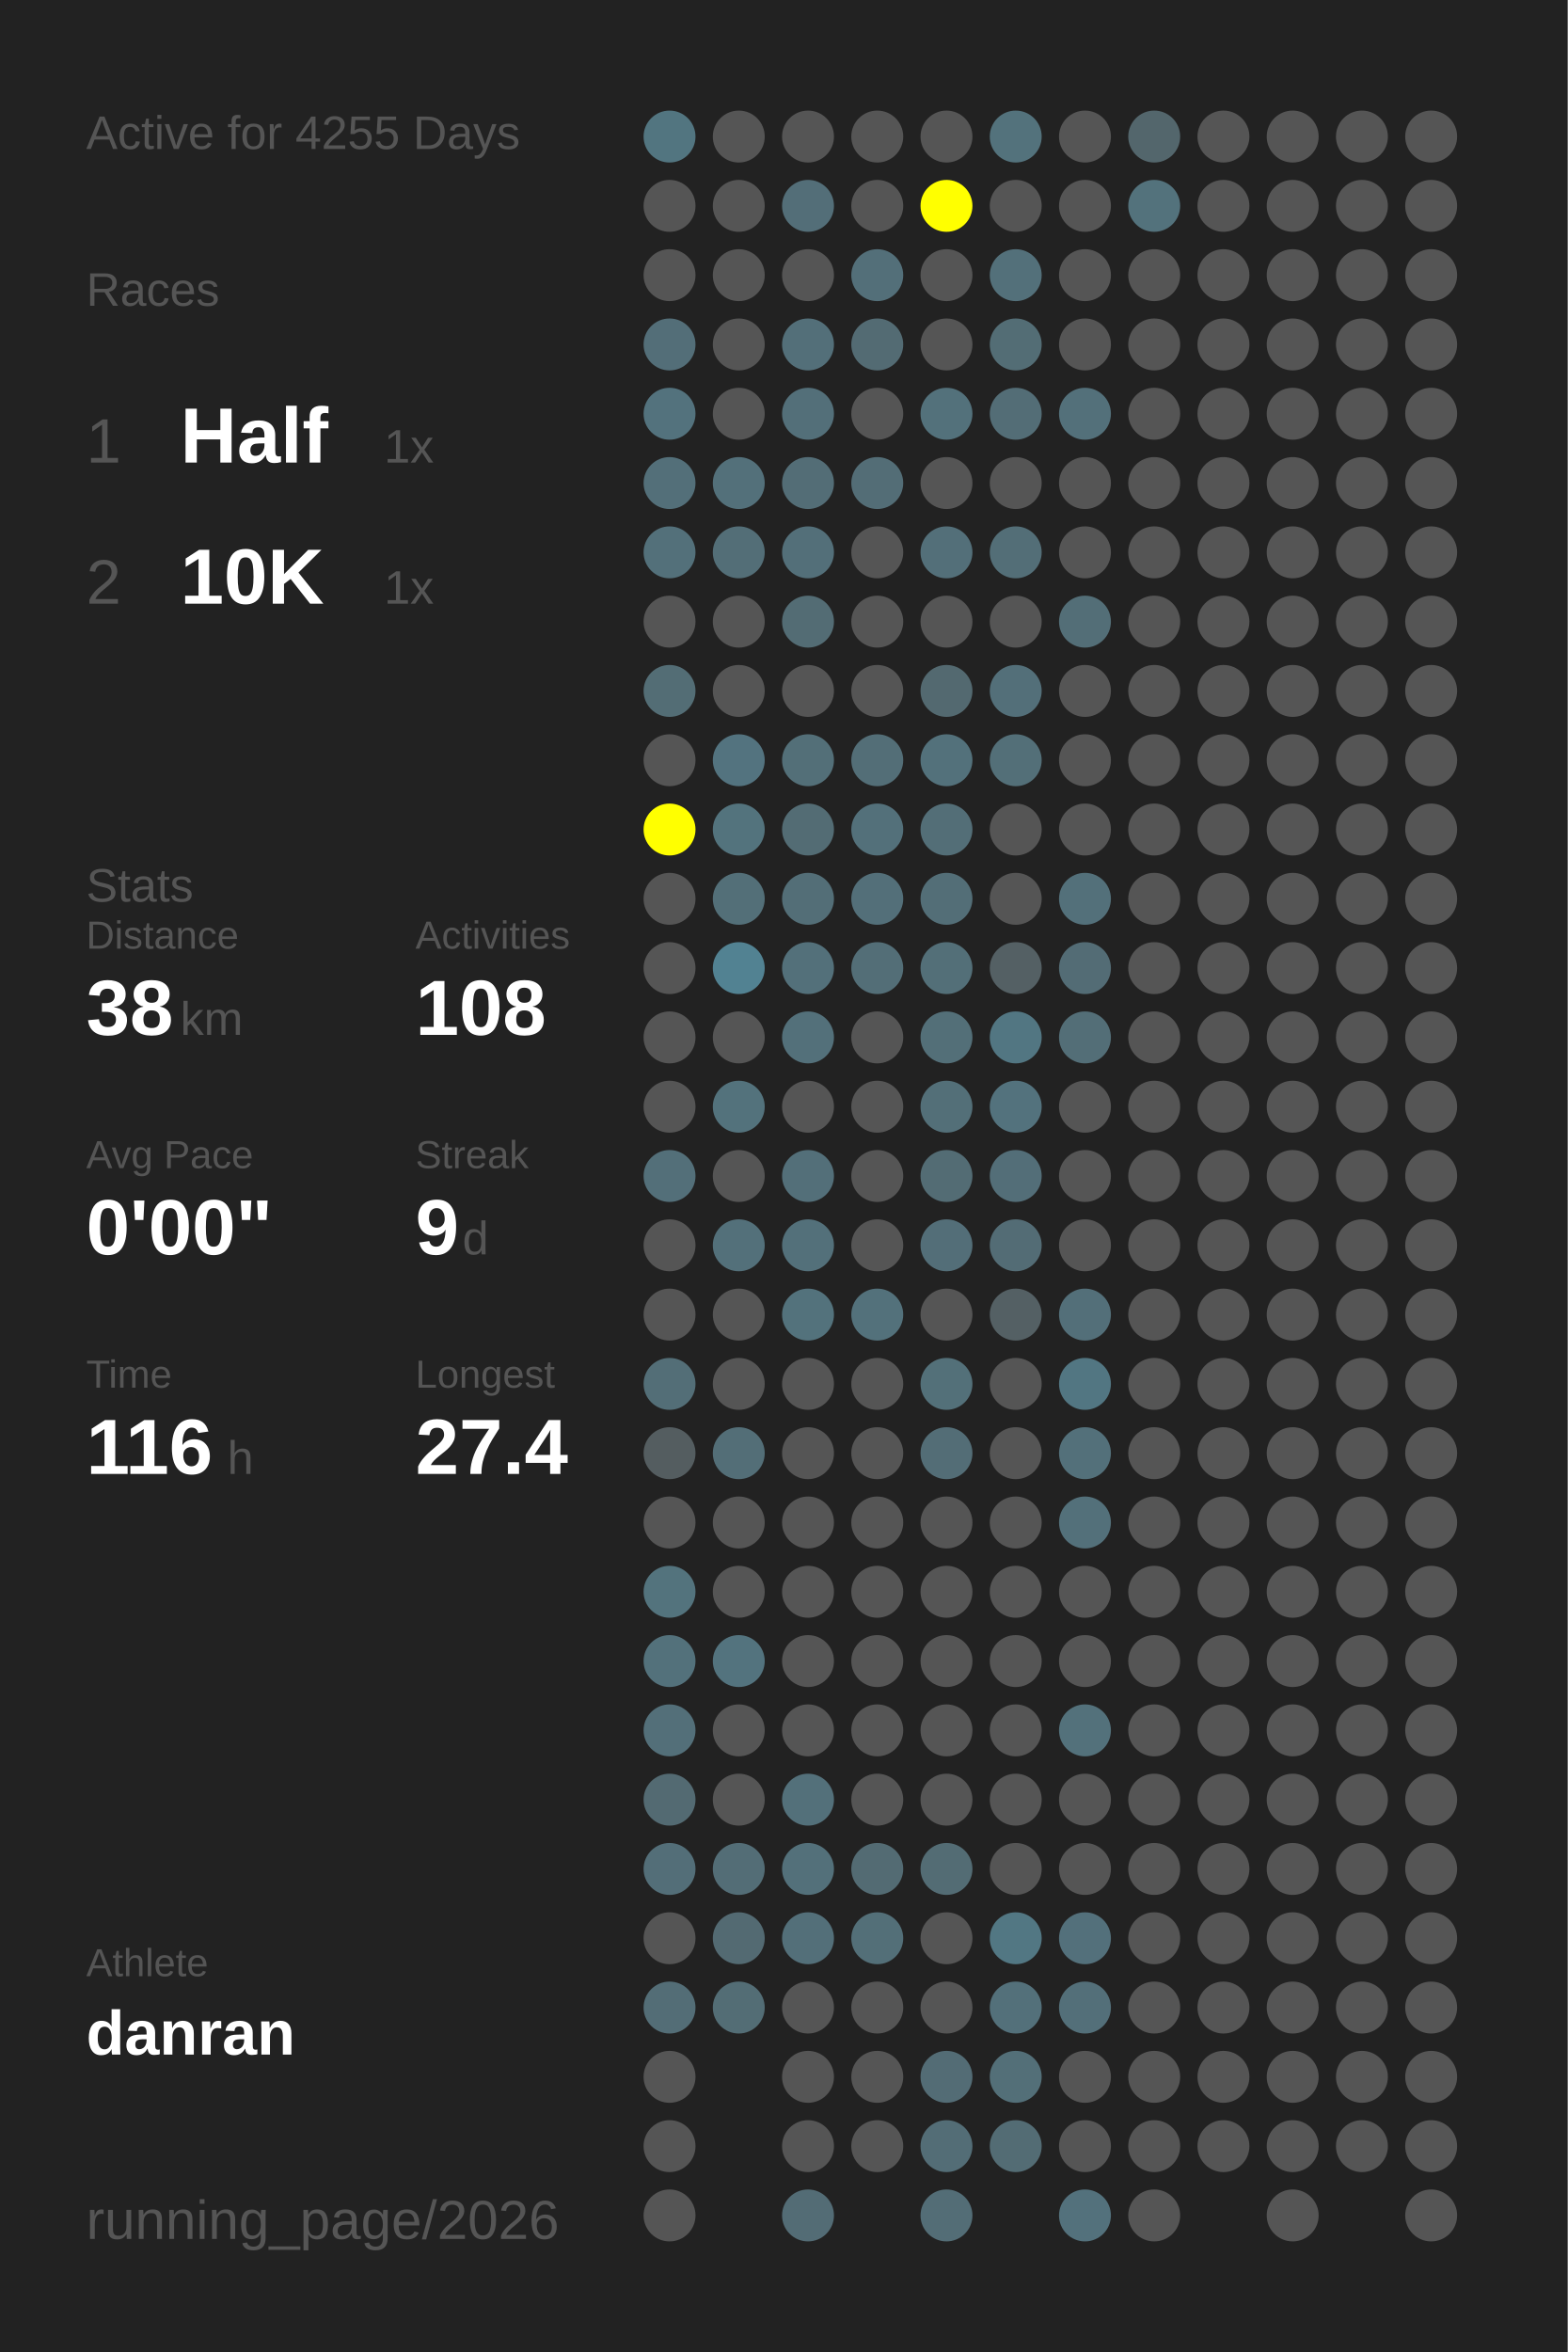
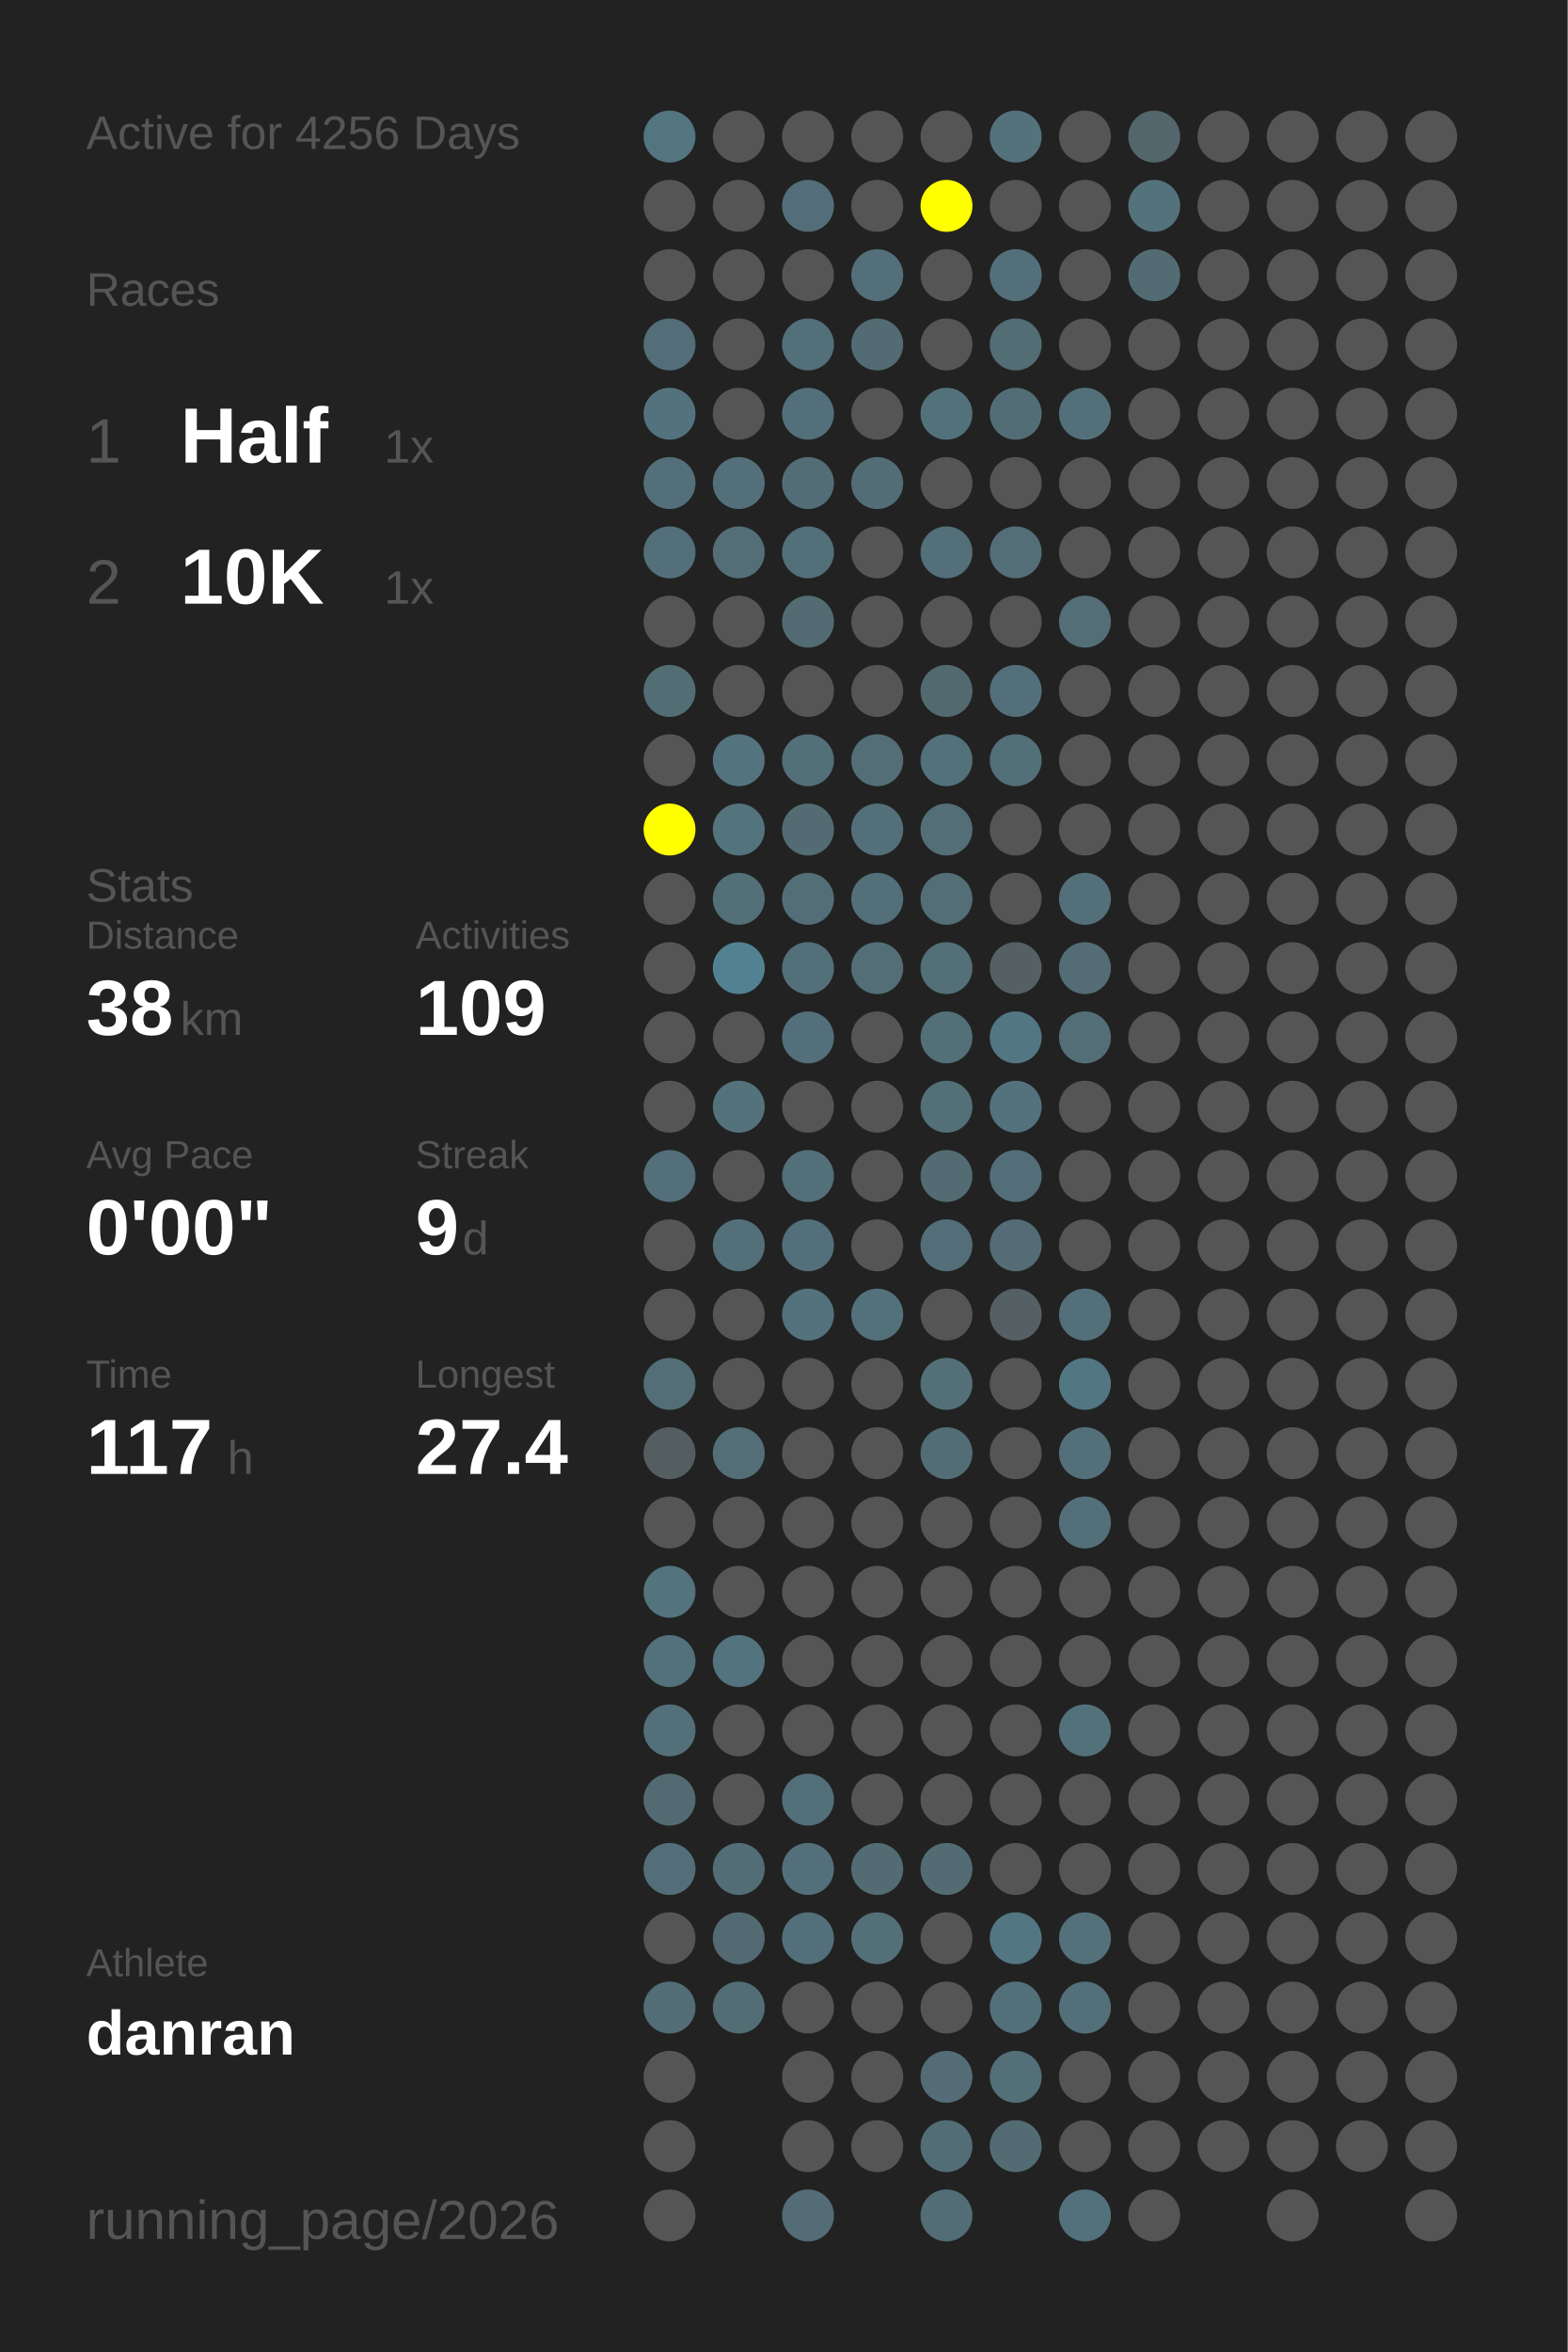
<svg xmlns="http://www.w3.org/2000/svg" baseProfile="full" height="300mm" version="1.1" viewBox="0,0,200,300" width="200mm">
  <defs />
  <rect fill="#222222" height="300" width="200" x="0" y="0" />
-   <text fill="#555555" style="font-size:6px; font-family:Arial;" x="11" y="19">Active for 4255 Days</text>
+   <text fill="#555555" style="font-size:6px; font-family:Arial;" x="11" y="19">Active for 4256 Days</text>
  <text fill="#555555" style="font-size:6px; font-family:Arial;" x="11" y="39">Races</text>
  <text fill="#555555" style="font-size:8px; font-family:Arial;" x="11" y="59">1</text>
  <text fill="#FFFFFF" style="font-size:10px; font-family:Arial; font-weight:bold;" x="23" y="59">Half</text>
  <text fill="#555555" style="font-size:6px; font-family:Arial;" x="49" y="59">1x</text>
  <text fill="#555555" style="font-size:8px; font-family:Arial;" x="11" y="77">2</text>
  <text fill="#FFFFFF" style="font-size:10px; font-family:Arial; font-weight:bold;" x="23" y="77">10K</text>
  <text fill="#555555" style="font-size:6px; font-family:Arial;" x="49" y="77">1x</text>
  <text fill="#555555" style="font-size:6px; font-family:Arial;" x="11" y="115">Stats</text>
  <text fill="#555555" style="font-size:5px; font-family:Arial;" x="11" y="121">Distance</text>
  <text fill="#FFFFFF" style="font-size:10px; font-family:Arial; font-weight:bold;" x="11" y="132">38</text>
  <text fill="#555555" style="font-size:6px; font-family:Arial;" x="23" y="132">km</text>
  <text fill="#555555" style="font-size:5px; font-family:Arial;" x="53" y="121">Activities</text>
-   <text fill="#FFFFFF" style="font-size:10px; font-family:Arial; font-weight:bold;" x="53" y="132">108</text>
+   <text fill="#FFFFFF" style="font-size:10px; font-family:Arial; font-weight:bold;" x="53" y="132">109</text>
  <text fill="#555555" style="font-size:5px; font-family:Arial;" x="11" y="149">Avg Pace</text>
  <text fill="#FFFFFF" style="font-size:10px; font-family:Arial; font-weight:bold;" x="11" y="160">0'00"</text>
  <text fill="#555555" style="font-size:5px; font-family:Arial;" x="53" y="149">Streak</text>
  <text fill="#FFFFFF" style="font-size:10px; font-family:Arial; font-weight:bold;" x="53" y="160">9</text>
  <text fill="#555555" style="font-size:6px; font-family:Arial;" x="59" y="160">d</text>
  <text fill="#555555" style="font-size:5px; font-family:Arial;" x="11" y="177">Time</text>
-   <text fill="#FFFFFF" style="font-size:10px; font-family:Arial; font-weight:bold;" x="11" y="188">116</text>
+   <text fill="#FFFFFF" style="font-size:10px; font-family:Arial; font-weight:bold;" x="11" y="188">117</text>
  <text fill="#555555" style="font-size:6px; font-family:Arial;" x="29" y="188">h</text>
  <text fill="#555555" style="font-size:5px; font-family:Arial;" x="53" y="177">Longest</text>
  <text fill="#FFFFFF" style="font-size:10px; font-family:Arial; font-weight:bold;" x="53" y="188">27.4</text>
  <text fill="#555555" style="font-size:5px; font-family:Arial;" x="11" y="252.065">Athlete</text>
  <text fill="#FFFFFF" style="font-size:8px; font-family:Arial; font-weight:bold;" x="11" y="262.065">danran</text>
  <text fill="#555555" style="font-size:7px; font-family:Arial;" x="11" y="285.581">running_page/2026</text>
  <circle cx="85.417" cy="17.419" fill="#527580" r="3.312" />
  <circle cx="85.417" cy="26.258" fill="#555555" r="3.312" />
  <circle cx="85.417" cy="35.097" fill="#555555" r="3.312" />
  <circle cx="85.417" cy="43.935" fill="#536e78" r="3.312" />
  <circle cx="85.417" cy="52.774" fill="#53727d" r="3.312" />
  <circle cx="85.417" cy="61.613" fill="#536f79" r="3.312" />
  <circle cx="85.417" cy="70.452" fill="#53707a" r="3.312" />
  <circle cx="85.417" cy="79.29" fill="#555555" r="3.312" />
  <circle cx="85.417" cy="88.129" fill="#536d75" r="3.312" />
  <circle cx="85.417" cy="96.968" fill="#555555" r="3.312" />
  <circle cx="85.417" cy="105.806" fill="#FFFF00" r="3.312" />
  <circle cx="85.417" cy="114.645" fill="#555555" r="3.312" />
  <circle cx="85.417" cy="123.484" fill="#555555" r="3.312" />
  <circle cx="85.417" cy="132.323" fill="#555555" r="3.312" />
  <circle cx="85.417" cy="141.161" fill="#555555" r="3.312" />
  <circle cx="85.417" cy="150" fill="#536f79" r="3.312" />
  <circle cx="85.417" cy="158.839" fill="#555555" r="3.312" />
  <circle cx="85.417" cy="167.677" fill="#555555" r="3.312" />
  <circle cx="85.417" cy="176.516" fill="#536e77" r="3.312" />
  <circle cx="85.417" cy="185.355" fill="#545d60" r="3.312" />
  <circle cx="85.417" cy="194.194" fill="#555555" r="3.312" />
  <circle cx="85.417" cy="203.032" fill="#53737d" r="3.312" />
  <circle cx="85.417" cy="211.871" fill="#53717b" r="3.312" />
  <circle cx="85.417" cy="220.71" fill="#536f79" r="3.312" />
  <circle cx="85.417" cy="229.548" fill="#536a72" r="3.312" />
  <circle cx="85.417" cy="238.387" fill="#536e78" r="3.312" />
  <circle cx="85.417" cy="247.226" fill="#555555" r="3.312" />
  <circle cx="85.417" cy="256.065" fill="#536d76" r="3.312" />
  <circle cx="85.417" cy="264.903" fill="#555555" r="3.312" />
  <circle cx="85.417" cy="273.742" fill="#555555" r="3.312" />
  <circle cx="85.417" cy="282.581" fill="#555555" r="3.312" />
  <circle cx="94.25" cy="17.419" fill="#555555" r="3.312" />
  <circle cx="94.25" cy="26.258" fill="#555555" r="3.312" />
  <circle cx="94.25" cy="35.097" fill="#555555" r="3.312" />
  <circle cx="94.25" cy="43.935" fill="#555555" r="3.312" />
  <circle cx="94.25" cy="52.774" fill="#555555" r="3.312" />
  <circle cx="94.25" cy="61.613" fill="#53707a" r="3.312" />
  <circle cx="94.25" cy="70.452" fill="#536e77" r="3.312" />
  <circle cx="94.25" cy="79.29" fill="#555555" r="3.312" />
  <circle cx="94.25" cy="88.129" fill="#555555" r="3.312" />
  <circle cx="94.25" cy="96.968" fill="#53737f" r="3.312" />
  <circle cx="94.25" cy="105.806" fill="#53737d" r="3.312" />
  <circle cx="94.25" cy="114.645" fill="#536f78" r="3.312" />
  <circle cx="94.25" cy="123.484" fill="#528292" r="3.312" />
  <circle cx="94.25" cy="132.323" fill="#555555" r="3.312" />
  <circle cx="94.25" cy="141.161" fill="#53727c" r="3.312" />
  <circle cx="94.25" cy="150" fill="#555555" r="3.312" />
  <circle cx="94.25" cy="158.839" fill="#53707a" r="3.312" />
  <circle cx="94.25" cy="167.677" fill="#555555" r="3.312" />
  <circle cx="94.25" cy="176.516" fill="#555555" r="3.312" />
  <circle cx="94.25" cy="185.355" fill="#536e77" r="3.312" />
  <circle cx="94.25" cy="194.194" fill="#555555" r="3.312" />
  <circle cx="94.25" cy="203.032" fill="#555555" r="3.312" />
  <circle cx="94.25" cy="211.871" fill="#53737e" r="3.312" />
  <circle cx="94.25" cy="220.71" fill="#555555" r="3.312" />
  <circle cx="94.25" cy="229.548" fill="#555555" r="3.312" />
  <circle cx="94.25" cy="238.387" fill="#536d76" r="3.312" />
  <circle cx="94.25" cy="247.226" fill="#536a72" r="3.312" />
  <circle cx="94.25" cy="256.065" fill="#536d75" r="3.312" />
  <circle cx="103.083" cy="17.419" fill="#555555" r="3.312" />
  <circle cx="103.083" cy="26.258" fill="#536e78" r="3.312" />
  <circle cx="103.083" cy="35.097" fill="#555555" r="3.312" />
  <circle cx="103.083" cy="43.935" fill="#536f79" r="3.312" />
  <circle cx="103.083" cy="52.774" fill="#536f79" r="3.312" />
  <circle cx="103.083" cy="61.613" fill="#536d76" r="3.312" />
  <circle cx="103.083" cy="70.452" fill="#536f79" r="3.312" />
  <circle cx="103.083" cy="79.29" fill="#536c74" r="3.312" />
  <circle cx="103.083" cy="88.129" fill="#555555" r="3.312" />
  <circle cx="103.083" cy="96.968" fill="#536f78" r="3.312" />
  <circle cx="103.083" cy="105.806" fill="#536c74" r="3.312" />
  <circle cx="103.083" cy="114.645" fill="#536e77" r="3.312" />
  <circle cx="103.083" cy="123.484" fill="#53707a" r="3.312" />
  <circle cx="103.083" cy="132.323" fill="#53707a" r="3.312" />
  <circle cx="103.083" cy="141.161" fill="#555555" r="3.312" />
  <circle cx="103.083" cy="150" fill="#536f79" r="3.312" />
  <circle cx="103.083" cy="158.839" fill="#53707a" r="3.312" />
  <circle cx="103.083" cy="167.677" fill="#53727c" r="3.312" />
  <circle cx="103.083" cy="176.516" fill="#555555" r="3.312" />
  <circle cx="103.083" cy="185.355" fill="#555555" r="3.312" />
  <circle cx="103.083" cy="194.194" fill="#555555" r="3.312" />
  <circle cx="103.083" cy="203.032" fill="#555555" r="3.312" />
  <circle cx="103.083" cy="211.871" fill="#555555" r="3.312" />
  <circle cx="103.083" cy="220.71" fill="#555555" r="3.312" />
  <circle cx="103.083" cy="229.548" fill="#53707a" r="3.312" />
  <circle cx="103.083" cy="238.387" fill="#53707a" r="3.312" />
  <circle cx="103.083" cy="247.226" fill="#536f79" r="3.312" />
  <circle cx="103.083" cy="256.065" fill="#555555" r="3.312" />
  <circle cx="103.083" cy="264.903" fill="#555555" r="3.312" />
  <circle cx="103.083" cy="273.742" fill="#555555" r="3.312" />
  <circle cx="103.083" cy="282.581" fill="#536c75" r="3.312" />
  <circle cx="111.917" cy="17.419" fill="#555555" r="3.312" />
  <circle cx="111.917" cy="26.258" fill="#555555" r="3.312" />
  <circle cx="111.917" cy="35.097" fill="#536f79" r="3.312" />
  <circle cx="111.917" cy="43.935" fill="#536b73" r="3.312" />
  <circle cx="111.917" cy="52.774" fill="#555555" r="3.312" />
  <circle cx="111.917" cy="61.613" fill="#536d76" r="3.312" />
  <circle cx="111.917" cy="70.452" fill="#555555" r="3.312" />
  <circle cx="111.917" cy="79.29" fill="#555555" r="3.312" />
  <circle cx="111.917" cy="88.129" fill="#555555" r="3.312" />
  <circle cx="111.917" cy="96.968" fill="#536e77" r="3.312" />
  <circle cx="111.917" cy="105.806" fill="#53707a" r="3.312" />
  <circle cx="111.917" cy="114.645" fill="#536f79" r="3.312" />
  <circle cx="111.917" cy="123.484" fill="#536e77" r="3.312" />
  <circle cx="111.917" cy="132.323" fill="#555555" r="3.312" />
  <circle cx="111.917" cy="141.161" fill="#555555" r="3.312" />
  <circle cx="111.917" cy="150" fill="#555555" r="3.312" />
  <circle cx="111.917" cy="158.839" fill="#555555" r="3.312" />
  <circle cx="111.917" cy="167.677" fill="#53717b" r="3.312" />
  <circle cx="111.917" cy="176.516" fill="#555555" r="3.312" />
  <circle cx="111.917" cy="185.355" fill="#555555" r="3.312" />
  <circle cx="111.917" cy="194.194" fill="#555555" r="3.312" />
  <circle cx="111.917" cy="203.032" fill="#555555" r="3.312" />
  <circle cx="111.917" cy="211.871" fill="#555555" r="3.312" />
  <circle cx="111.917" cy="220.71" fill="#555555" r="3.312" />
  <circle cx="111.917" cy="229.548" fill="#555555" r="3.312" />
  <circle cx="111.917" cy="238.387" fill="#536b73" r="3.312" />
  <circle cx="111.917" cy="247.226" fill="#536f78" r="3.312" />
  <circle cx="111.917" cy="256.065" fill="#555555" r="3.312" />
  <circle cx="111.917" cy="264.903" fill="#555555" r="3.312" />
  <circle cx="111.917" cy="273.742" fill="#555555" r="3.312" />
  <circle cx="120.75" cy="17.419" fill="#555555" r="3.312" />
  <circle cx="120.75" cy="26.258" fill="#FFFF00" r="3.312" />
  <circle cx="120.75" cy="35.097" fill="#555555" r="3.312" />
  <circle cx="120.75" cy="43.935" fill="#555555" r="3.312" />
  <circle cx="120.75" cy="52.774" fill="#53717b" r="3.312" />
  <circle cx="120.75" cy="61.613" fill="#555555" r="3.312" />
  <circle cx="120.75" cy="70.452" fill="#536f79" r="3.312" />
  <circle cx="120.75" cy="79.29" fill="#555555" r="3.312" />
  <circle cx="120.75" cy="88.129" fill="#536970" r="3.312" />
  <circle cx="120.75" cy="96.968" fill="#53717b" r="3.312" />
  <circle cx="120.75" cy="105.806" fill="#536e77" r="3.312" />
  <circle cx="120.75" cy="114.645" fill="#536e77" r="3.312" />
  <circle cx="120.75" cy="123.484" fill="#536f78" r="3.312" />
  <circle cx="120.75" cy="132.323" fill="#536f78" r="3.312" />
  <circle cx="120.75" cy="141.161" fill="#536f78" r="3.312" />
  <circle cx="120.75" cy="150" fill="#536c74" r="3.312" />
  <circle cx="120.75" cy="158.839" fill="#536e78" r="3.312" />
  <circle cx="120.75" cy="167.677" fill="#555555" r="3.312" />
  <circle cx="120.75" cy="176.516" fill="#537079" r="3.312" />
  <circle cx="120.75" cy="185.355" fill="#536d76" r="3.312" />
  <circle cx="120.75" cy="194.194" fill="#555555" r="3.312" />
  <circle cx="120.75" cy="203.032" fill="#555555" r="3.312" />
  <circle cx="120.75" cy="211.871" fill="#555555" r="3.312" />
  <circle cx="120.75" cy="220.71" fill="#555555" r="3.312" />
  <circle cx="120.75" cy="229.548" fill="#555555" r="3.312" />
  <circle cx="120.75" cy="238.387" fill="#536c74" r="3.312" />
  <circle cx="120.75" cy="247.226" fill="#555555" r="3.312" />
  <circle cx="120.75" cy="256.065" fill="#555555" r="3.312" />
  <circle cx="120.75" cy="264.903" fill="#536c75" r="3.312" />
  <circle cx="120.75" cy="273.742" fill="#536d76" r="3.312" />
  <circle cx="120.75" cy="282.581" fill="#536d76" r="3.312" />
  <circle cx="129.583" cy="17.419" fill="#53727c" r="3.312" />
  <circle cx="129.583" cy="26.258" fill="#555555" r="3.312" />
  <circle cx="129.583" cy="35.097" fill="#53707a" r="3.312" />
  <circle cx="129.583" cy="43.935" fill="#536d75" r="3.312" />
  <circle cx="129.583" cy="52.774" fill="#536d76" r="3.312" />
  <circle cx="129.583" cy="61.613" fill="#555555" r="3.312" />
  <circle cx="129.583" cy="70.452" fill="#536e77" r="3.312" />
  <circle cx="129.583" cy="79.29" fill="#555555" r="3.312" />
  <circle cx="129.583" cy="88.129" fill="#536f79" r="3.312" />
  <circle cx="129.583" cy="96.968" fill="#536f78" r="3.312" />
  <circle cx="129.583" cy="105.806" fill="#555555" r="3.312" />
  <circle cx="129.583" cy="114.645" fill="#555555" r="3.312" />
  <circle cx="129.583" cy="123.484" fill="#546064" r="3.312" />
  <circle cx="129.583" cy="132.323" fill="#527682" r="3.312" />
  <circle cx="129.583" cy="141.161" fill="#53727d" r="3.312" />
  <circle cx="129.583" cy="150" fill="#536e78" r="3.312" />
  <circle cx="129.583" cy="158.839" fill="#536c75" r="3.312" />
  <circle cx="129.583" cy="167.677" fill="#546064" r="3.312" />
  <circle cx="129.583" cy="176.516" fill="#555555" r="3.312" />
  <circle cx="129.583" cy="185.355" fill="#555555" r="3.312" />
  <circle cx="129.583" cy="194.194" fill="#555555" r="3.312" />
  <circle cx="129.583" cy="203.032" fill="#555555" r="3.312" />
  <circle cx="129.583" cy="211.871" fill="#555555" r="3.312" />
  <circle cx="129.583" cy="220.71" fill="#555555" r="3.312" />
  <circle cx="129.583" cy="229.548" fill="#555555" r="3.312" />
  <circle cx="129.583" cy="238.387" fill="#555555" r="3.312" />
  <circle cx="129.583" cy="247.226" fill="#527783" r="3.312" />
  <circle cx="129.583" cy="256.065" fill="#53707a" r="3.312" />
  <circle cx="129.583" cy="264.903" fill="#536f78" r="3.312" />
  <circle cx="129.583" cy="273.742" fill="#536c74" r="3.312" />
  <circle cx="138.417" cy="17.419" fill="#555555" r="3.312" />
  <circle cx="138.417" cy="26.258" fill="#555555" r="3.312" />
  <circle cx="138.417" cy="35.097" fill="#555555" r="3.312" />
  <circle cx="138.417" cy="43.935" fill="#555555" r="3.312" />
  <circle cx="138.417" cy="52.774" fill="#53707a" r="3.312" />
  <circle cx="138.417" cy="61.613" fill="#555555" r="3.312" />
  <circle cx="138.417" cy="70.452" fill="#555555" r="3.312" />
  <circle cx="138.417" cy="79.29" fill="#536e77" r="3.312" />
  <circle cx="138.417" cy="88.129" fill="#555555" r="3.312" />
  <circle cx="138.417" cy="96.968" fill="#555555" r="3.312" />
  <circle cx="138.417" cy="105.806" fill="#555555" r="3.312" />
  <circle cx="138.417" cy="114.645" fill="#53707a" r="3.312" />
  <circle cx="138.417" cy="123.484" fill="#536c75" r="3.312" />
  <circle cx="138.417" cy="132.323" fill="#536e77" r="3.312" />
  <circle cx="138.417" cy="141.161" fill="#555555" r="3.312" />
  <circle cx="138.417" cy="150" fill="#555555" r="3.312" />
  <circle cx="138.417" cy="158.839" fill="#555555" r="3.312" />
  <circle cx="138.417" cy="167.677" fill="#536f79" r="3.312" />
  <circle cx="138.417" cy="176.516" fill="#527682" r="3.312" />
  <circle cx="138.417" cy="185.355" fill="#53707a" r="3.312" />
  <circle cx="138.417" cy="194.194" fill="#53707a" r="3.312" />
  <circle cx="138.417" cy="203.032" fill="#555555" r="3.312" />
  <circle cx="138.417" cy="211.871" fill="#555555" r="3.312" />
  <circle cx="138.417" cy="220.71" fill="#53717b" r="3.312" />
  <circle cx="138.417" cy="229.548" fill="#555555" r="3.312" />
  <circle cx="138.417" cy="238.387" fill="#555555" r="3.312" />
  <circle cx="138.417" cy="247.226" fill="#53707b" r="3.312" />
  <circle cx="138.417" cy="256.065" fill="#536f79" r="3.312" />
  <circle cx="138.417" cy="264.903" fill="#555555" r="3.312" />
  <circle cx="138.417" cy="273.742" fill="#555555" r="3.312" />
  <circle cx="138.417" cy="282.581" fill="#53717c" r="3.312" />
  <circle cx="147.25" cy="17.419" fill="#53666c" r="3.312" />
  <circle cx="147.25" cy="26.258" fill="#53727c" r="3.312" />
-   <circle cx="147.25" cy="35.097" fill="#555555" r="3.312" />
+   <circle cx="147.25" cy="35.097" fill="#536c74" r="3.312" />
  <circle cx="147.25" cy="43.935" fill="#555555" r="3.312" />
  <circle cx="147.25" cy="52.774" fill="#555555" r="3.312" />
  <circle cx="147.25" cy="61.613" fill="#555555" r="3.312" />
  <circle cx="147.25" cy="70.452" fill="#555555" r="3.312" />
  <circle cx="147.25" cy="79.29" fill="#555555" r="3.312" />
  <circle cx="147.25" cy="88.129" fill="#555555" r="3.312" />
  <circle cx="147.25" cy="96.968" fill="#555555" r="3.312" />
  <circle cx="147.25" cy="105.806" fill="#555555" r="3.312" />
  <circle cx="147.25" cy="114.645" fill="#555555" r="3.312" />
  <circle cx="147.25" cy="123.484" fill="#555555" r="3.312" />
  <circle cx="147.25" cy="132.323" fill="#555555" r="3.312" />
  <circle cx="147.25" cy="141.161" fill="#555555" r="3.312" />
  <circle cx="147.25" cy="150" fill="#555555" r="3.312" />
  <circle cx="147.25" cy="158.839" fill="#555555" r="3.312" />
  <circle cx="147.25" cy="167.677" fill="#555555" r="3.312" />
  <circle cx="147.25" cy="176.516" fill="#555555" r="3.312" />
  <circle cx="147.25" cy="185.355" fill="#555555" r="3.312" />
  <circle cx="147.25" cy="194.194" fill="#555555" r="3.312" />
  <circle cx="147.25" cy="203.032" fill="#555555" r="3.312" />
  <circle cx="147.25" cy="211.871" fill="#555555" r="3.312" />
  <circle cx="147.25" cy="220.71" fill="#555555" r="3.312" />
  <circle cx="147.25" cy="229.548" fill="#555555" r="3.312" />
  <circle cx="147.25" cy="238.387" fill="#555555" r="3.312" />
  <circle cx="147.25" cy="247.226" fill="#555555" r="3.312" />
  <circle cx="147.25" cy="256.065" fill="#555555" r="3.312" />
  <circle cx="147.25" cy="264.903" fill="#555555" r="3.312" />
  <circle cx="147.25" cy="273.742" fill="#555555" r="3.312" />
  <circle cx="147.25" cy="282.581" fill="#555555" r="3.312" />
  <circle cx="156.083" cy="17.419" fill="#555555" r="3.312" />
  <circle cx="156.083" cy="26.258" fill="#555555" r="3.312" />
  <circle cx="156.083" cy="35.097" fill="#555555" r="3.312" />
  <circle cx="156.083" cy="43.935" fill="#555555" r="3.312" />
  <circle cx="156.083" cy="52.774" fill="#555555" r="3.312" />
  <circle cx="156.083" cy="61.613" fill="#555555" r="3.312" />
  <circle cx="156.083" cy="70.452" fill="#555555" r="3.312" />
  <circle cx="156.083" cy="79.29" fill="#555555" r="3.312" />
  <circle cx="156.083" cy="88.129" fill="#555555" r="3.312" />
  <circle cx="156.083" cy="96.968" fill="#555555" r="3.312" />
  <circle cx="156.083" cy="105.806" fill="#555555" r="3.312" />
  <circle cx="156.083" cy="114.645" fill="#555555" r="3.312" />
  <circle cx="156.083" cy="123.484" fill="#555555" r="3.312" />
  <circle cx="156.083" cy="132.323" fill="#555555" r="3.312" />
  <circle cx="156.083" cy="141.161" fill="#555555" r="3.312" />
  <circle cx="156.083" cy="150" fill="#555555" r="3.312" />
  <circle cx="156.083" cy="158.839" fill="#555555" r="3.312" />
  <circle cx="156.083" cy="167.677" fill="#555555" r="3.312" />
  <circle cx="156.083" cy="176.516" fill="#555555" r="3.312" />
  <circle cx="156.083" cy="185.355" fill="#555555" r="3.312" />
  <circle cx="156.083" cy="194.194" fill="#555555" r="3.312" />
  <circle cx="156.083" cy="203.032" fill="#555555" r="3.312" />
  <circle cx="156.083" cy="211.871" fill="#555555" r="3.312" />
  <circle cx="156.083" cy="220.71" fill="#555555" r="3.312" />
  <circle cx="156.083" cy="229.548" fill="#555555" r="3.312" />
  <circle cx="156.083" cy="238.387" fill="#555555" r="3.312" />
  <circle cx="156.083" cy="247.226" fill="#555555" r="3.312" />
  <circle cx="156.083" cy="256.065" fill="#555555" r="3.312" />
  <circle cx="156.083" cy="264.903" fill="#555555" r="3.312" />
  <circle cx="156.083" cy="273.742" fill="#555555" r="3.312" />
  <circle cx="164.917" cy="17.419" fill="#555555" r="3.312" />
  <circle cx="164.917" cy="26.258" fill="#555555" r="3.312" />
  <circle cx="164.917" cy="35.097" fill="#555555" r="3.312" />
  <circle cx="164.917" cy="43.935" fill="#555555" r="3.312" />
  <circle cx="164.917" cy="52.774" fill="#555555" r="3.312" />
  <circle cx="164.917" cy="61.613" fill="#555555" r="3.312" />
  <circle cx="164.917" cy="70.452" fill="#555555" r="3.312" />
  <circle cx="164.917" cy="79.29" fill="#555555" r="3.312" />
  <circle cx="164.917" cy="88.129" fill="#555555" r="3.312" />
  <circle cx="164.917" cy="96.968" fill="#555555" r="3.312" />
  <circle cx="164.917" cy="105.806" fill="#555555" r="3.312" />
  <circle cx="164.917" cy="114.645" fill="#555555" r="3.312" />
  <circle cx="164.917" cy="123.484" fill="#555555" r="3.312" />
  <circle cx="164.917" cy="132.323" fill="#555555" r="3.312" />
  <circle cx="164.917" cy="141.161" fill="#555555" r="3.312" />
  <circle cx="164.917" cy="150" fill="#555555" r="3.312" />
  <circle cx="164.917" cy="158.839" fill="#555555" r="3.312" />
  <circle cx="164.917" cy="167.677" fill="#555555" r="3.312" />
  <circle cx="164.917" cy="176.516" fill="#555555" r="3.312" />
  <circle cx="164.917" cy="185.355" fill="#555555" r="3.312" />
  <circle cx="164.917" cy="194.194" fill="#555555" r="3.312" />
  <circle cx="164.917" cy="203.032" fill="#555555" r="3.312" />
  <circle cx="164.917" cy="211.871" fill="#555555" r="3.312" />
  <circle cx="164.917" cy="220.71" fill="#555555" r="3.312" />
  <circle cx="164.917" cy="229.548" fill="#555555" r="3.312" />
  <circle cx="164.917" cy="238.387" fill="#555555" r="3.312" />
  <circle cx="164.917" cy="247.226" fill="#555555" r="3.312" />
  <circle cx="164.917" cy="256.065" fill="#555555" r="3.312" />
  <circle cx="164.917" cy="264.903" fill="#555555" r="3.312" />
  <circle cx="164.917" cy="273.742" fill="#555555" r="3.312" />
  <circle cx="164.917" cy="282.581" fill="#555555" r="3.312" />
  <circle cx="173.75" cy="17.419" fill="#555555" r="3.312" />
  <circle cx="173.75" cy="26.258" fill="#555555" r="3.312" />
  <circle cx="173.75" cy="35.097" fill="#555555" r="3.312" />
  <circle cx="173.75" cy="43.935" fill="#555555" r="3.312" />
  <circle cx="173.75" cy="52.774" fill="#555555" r="3.312" />
  <circle cx="173.75" cy="61.613" fill="#555555" r="3.312" />
  <circle cx="173.75" cy="70.452" fill="#555555" r="3.312" />
  <circle cx="173.75" cy="79.29" fill="#555555" r="3.312" />
  <circle cx="173.75" cy="88.129" fill="#555555" r="3.312" />
  <circle cx="173.75" cy="96.968" fill="#555555" r="3.312" />
  <circle cx="173.75" cy="105.806" fill="#555555" r="3.312" />
  <circle cx="173.75" cy="114.645" fill="#555555" r="3.312" />
  <circle cx="173.75" cy="123.484" fill="#555555" r="3.312" />
  <circle cx="173.75" cy="132.323" fill="#555555" r="3.312" />
  <circle cx="173.75" cy="141.161" fill="#555555" r="3.312" />
  <circle cx="173.75" cy="150" fill="#555555" r="3.312" />
  <circle cx="173.75" cy="158.839" fill="#555555" r="3.312" />
  <circle cx="173.75" cy="167.677" fill="#555555" r="3.312" />
  <circle cx="173.75" cy="176.516" fill="#555555" r="3.312" />
  <circle cx="173.75" cy="185.355" fill="#555555" r="3.312" />
  <circle cx="173.75" cy="194.194" fill="#555555" r="3.312" />
  <circle cx="173.75" cy="203.032" fill="#555555" r="3.312" />
  <circle cx="173.75" cy="211.871" fill="#555555" r="3.312" />
  <circle cx="173.75" cy="220.71" fill="#555555" r="3.312" />
  <circle cx="173.75" cy="229.548" fill="#555555" r="3.312" />
  <circle cx="173.75" cy="238.387" fill="#555555" r="3.312" />
  <circle cx="173.75" cy="247.226" fill="#555555" r="3.312" />
  <circle cx="173.75" cy="256.065" fill="#555555" r="3.312" />
  <circle cx="173.75" cy="264.903" fill="#555555" r="3.312" />
  <circle cx="173.75" cy="273.742" fill="#555555" r="3.312" />
  <circle cx="182.583" cy="17.419" fill="#555555" r="3.312" />
  <circle cx="182.583" cy="26.258" fill="#555555" r="3.312" />
  <circle cx="182.583" cy="35.097" fill="#555555" r="3.312" />
  <circle cx="182.583" cy="43.935" fill="#555555" r="3.312" />
  <circle cx="182.583" cy="52.774" fill="#555555" r="3.312" />
  <circle cx="182.583" cy="61.613" fill="#555555" r="3.312" />
  <circle cx="182.583" cy="70.452" fill="#555555" r="3.312" />
  <circle cx="182.583" cy="79.29" fill="#555555" r="3.312" />
  <circle cx="182.583" cy="88.129" fill="#555555" r="3.312" />
  <circle cx="182.583" cy="96.968" fill="#555555" r="3.312" />
  <circle cx="182.583" cy="105.806" fill="#555555" r="3.312" />
  <circle cx="182.583" cy="114.645" fill="#555555" r="3.312" />
  <circle cx="182.583" cy="123.484" fill="#555555" r="3.312" />
  <circle cx="182.583" cy="132.323" fill="#555555" r="3.312" />
  <circle cx="182.583" cy="141.161" fill="#555555" r="3.312" />
  <circle cx="182.583" cy="150" fill="#555555" r="3.312" />
  <circle cx="182.583" cy="158.839" fill="#555555" r="3.312" />
  <circle cx="182.583" cy="167.677" fill="#555555" r="3.312" />
  <circle cx="182.583" cy="176.516" fill="#555555" r="3.312" />
  <circle cx="182.583" cy="185.355" fill="#555555" r="3.312" />
  <circle cx="182.583" cy="194.194" fill="#555555" r="3.312" />
  <circle cx="182.583" cy="203.032" fill="#555555" r="3.312" />
  <circle cx="182.583" cy="211.871" fill="#555555" r="3.312" />
  <circle cx="182.583" cy="220.71" fill="#555555" r="3.312" />
  <circle cx="182.583" cy="229.548" fill="#555555" r="3.312" />
  <circle cx="182.583" cy="238.387" fill="#555555" r="3.312" />
  <circle cx="182.583" cy="247.226" fill="#555555" r="3.312" />
  <circle cx="182.583" cy="256.065" fill="#555555" r="3.312" />
  <circle cx="182.583" cy="264.903" fill="#555555" r="3.312" />
  <circle cx="182.583" cy="273.742" fill="#555555" r="3.312" />
  <circle cx="182.583" cy="282.581" fill="#555555" r="3.312" />
</svg>
